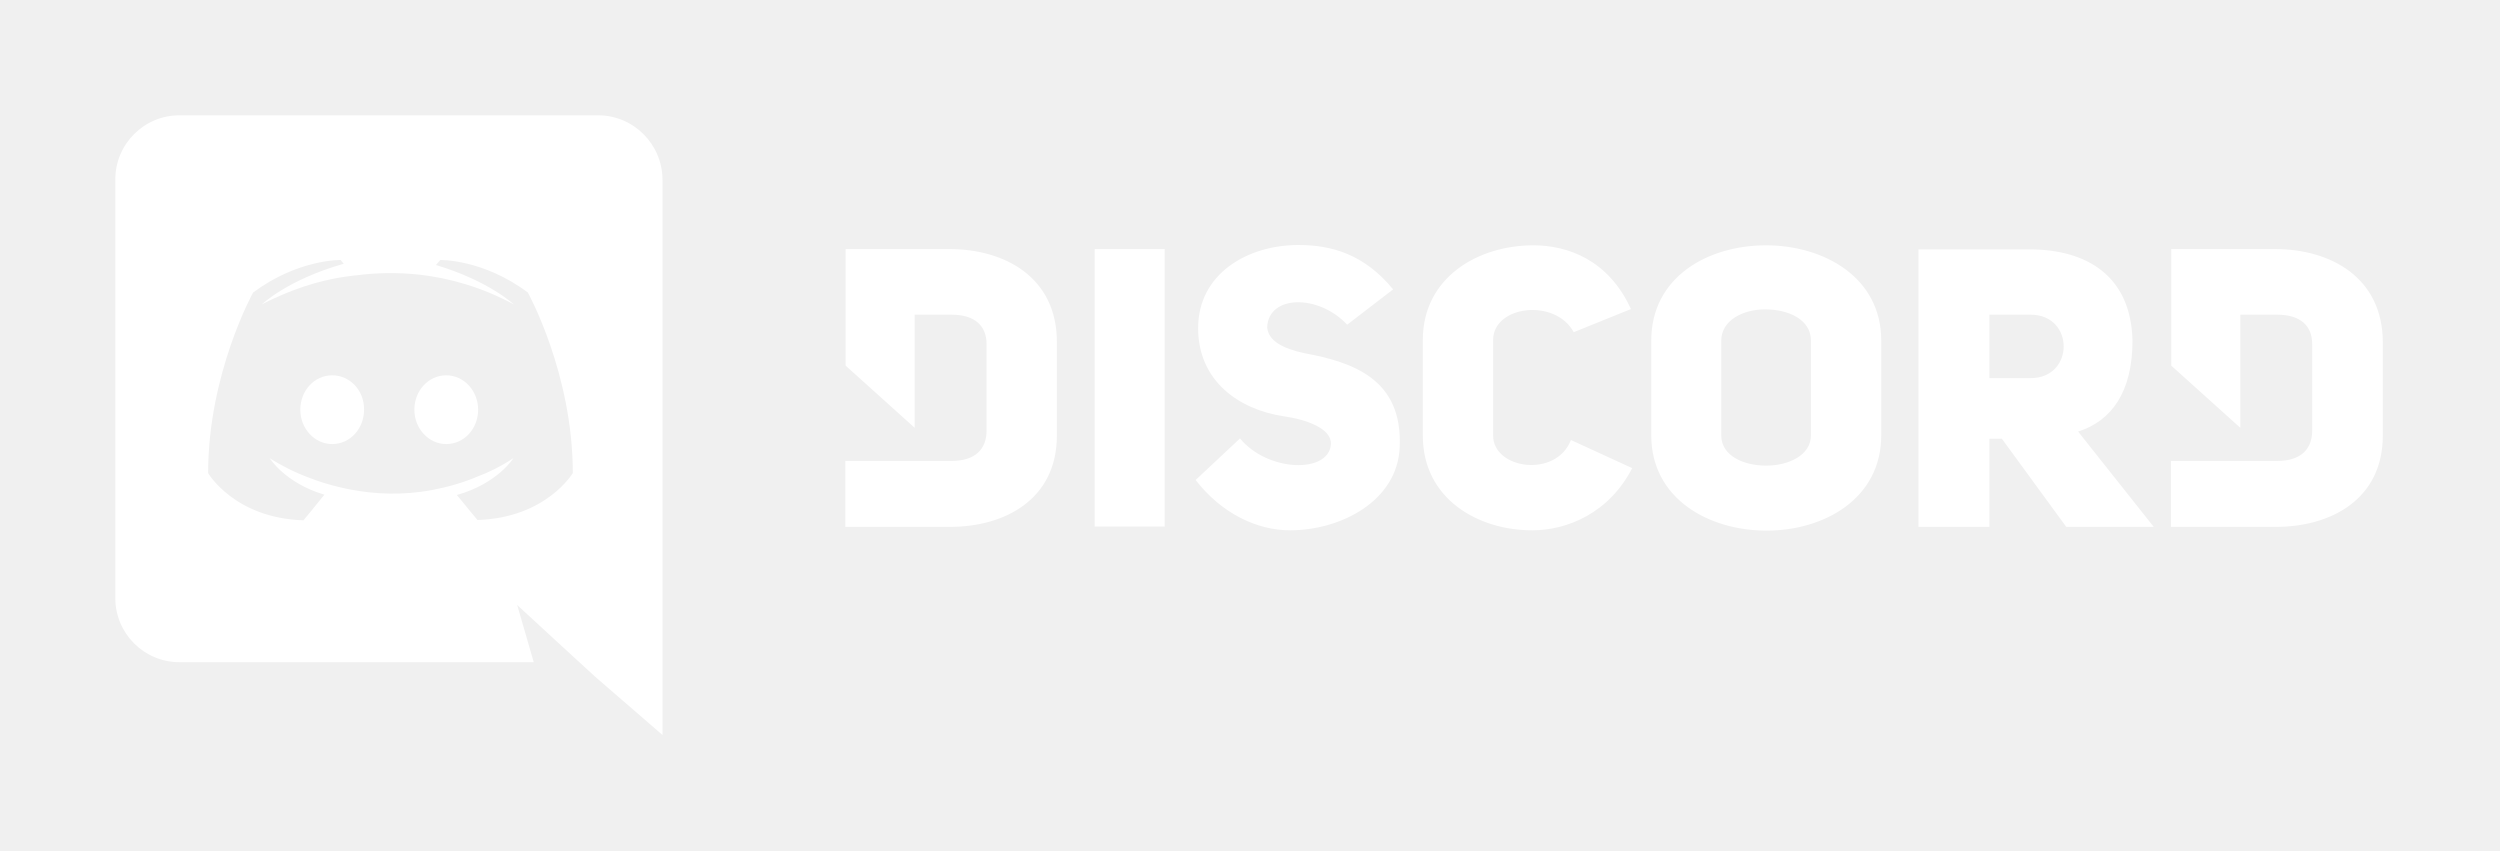
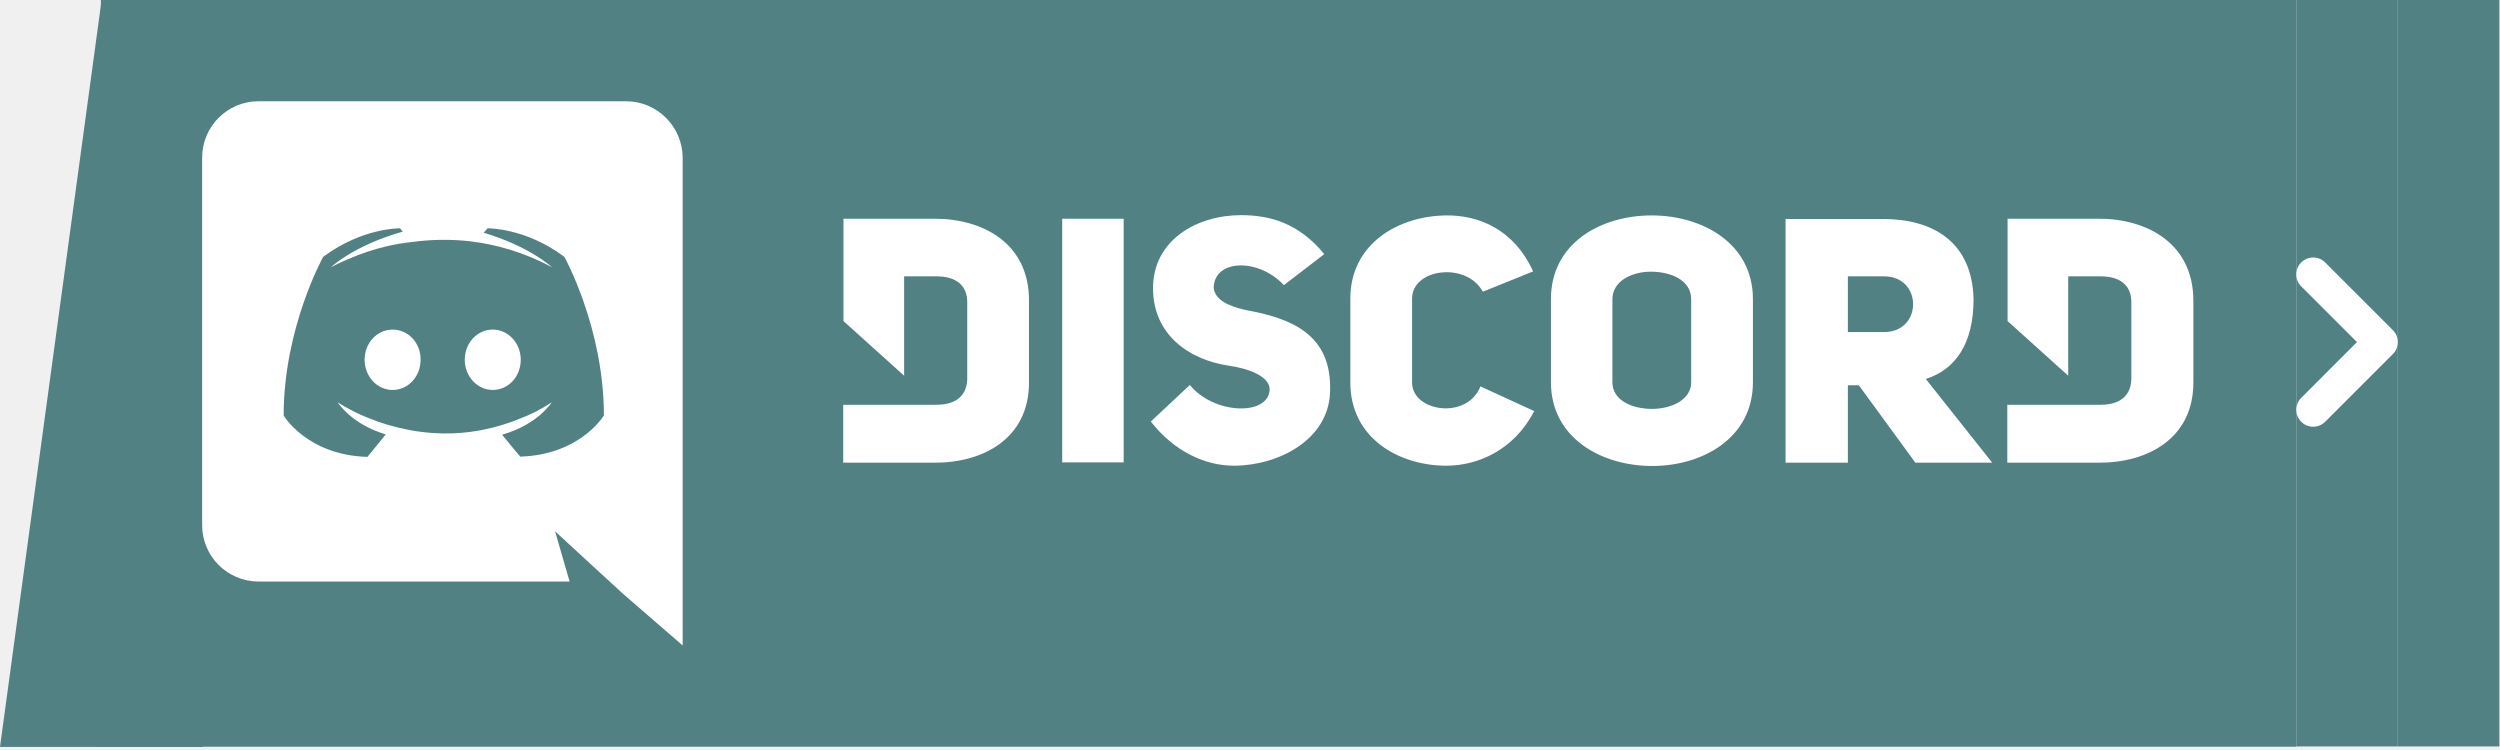
- <svg xmlns="http://www.w3.org/2000/svg" id="Layer_1" viewBox="0 0 800 272.1">
-   <style>.st0{fill:#FFFFFF;}</style>
-   <path class="st0" d="M142.8 120.1c-5.7 0-10.2 4.9-10.2 11s4.6 11 10.2 11c5.7 0 10.2-4.9 10.2-11s-4.6-11-10.2-11zM106.3 120.1c-5.7 0-10.2 4.9-10.2 11s4.6 11 10.2 11c5.7 0 10.2-4.9 10.2-11 .1-6.1-4.5-11-10.2-11z" />
-   <path class="st0" d="M191.4 36.9h-134c-11.3 0-20.5 9.2-20.5 20.5v134c0 11.3 9.2 20.5 20.5 20.5h113.4l-5.3-18.3 12.8 11.8 12.1 11.1 21.6 18.7V57.4c-.1-11.3-9.3-20.5-20.6-20.5zm-38.6 129.5s-3.6-4.3-6.6-8c13.1-3.7 18.1-11.8 18.1-11.8-4.1 2.7-8 4.6-11.5 5.9-5 2.1-9.8 3.4-14.5 4.3-9.6 1.8-18.4 1.3-25.9-.1-5.7-1.1-10.6-2.6-14.7-4.3-2.3-.9-4.8-2-7.3-3.4-.3-.2-.6-.3-.9-.5-.2-.1-.3-.2-.4-.2-1.8-1-2.8-1.7-2.8-1.7s4.8 7.9 17.5 11.7c-3 3.8-6.7 8.2-6.7 8.2-22.1-.7-30.5-15.1-30.5-15.1 0-31.9 14.4-57.8 14.4-57.8 14.4-10.7 28-10.4 28-10.4l1 1.2c-18 5.1-26.2 13-26.2 13s2.2-1.2 5.9-2.8c10.7-4.7 19.2-5.9 22.7-6.3.6-.1 1.1-.2 1.7-.2 6.1-.8 13-1 20.2-.2 9.5 1.1 19.7 3.9 30.1 9.5 0 0-7.9-7.5-24.9-12.6l1.4-1.6s13.7-.3 28 10.4c0 0 14.4 25.9 14.4 57.8 0-.1-8.4 14.3-30.5 15zM303.8 79.7h-33.2V117l22.1 19.9v-36.2h11.8c7.5 0 11.2 3.6 11.2 9.4v27.7c0 5.8-3.5 9.7-11.2 9.7h-34v21.1h33.2c17.8.1 34.5-8.8 34.5-29.2v-29.8c.1-20.8-16.6-29.9-34.4-29.9zm174 59.7v-30.6c0-11 19.8-13.5 25.8-2.5l18.3-7.4c-7.2-15.8-20.3-20.4-31.2-20.4-17.8 0-35.4 10.3-35.4 30.3v30.6c0 20.2 17.6 30.3 35 30.3 11.2 0 24.6-5.5 32-19.9l-19.6-9c-4.8 12.3-24.9 9.3-24.9-1.4zM417.3 113c-6.9-1.5-11.5-4-11.8-8.3.4-10.3 16.3-10.7 25.6-.8l14.7-11.3c-9.2-11.2-19.6-14.2-30.3-14.2-16.3 0-32.1 9.2-32.1 26.6 0 16.9 13 26 27.3 28.2 7.3 1 15.4 3.9 15.2 8.9-.6 9.5-20.2 9-29.1-1.8l-14.2 13.3c8.3 10.7 19.6 16.1 30.2 16.1 16.3 0 34.4-9.4 35.1-26.6 1-21.7-14.8-27.2-30.6-30.1zm-67 55.5h22.4V79.7h-22.4v88.8zM728 79.7h-33.2V117l22.1 19.9v-36.2h11.8c7.5 0 11.2 3.6 11.2 9.4v27.7c0 5.8-3.5 9.7-11.2 9.7h-34v21.1H728c17.8.1 34.5-8.8 34.5-29.2v-29.8c0-20.8-16.7-29.9-34.5-29.9zm-162.9-1.2c-18.4 0-36.7 10-36.7 30.5v30.3c0 20.3 18.4 30.5 36.9 30.5 18.4 0 36.7-10.2 36.7-30.5V109c0-20.4-18.5-30.5-36.9-30.5zm14.4 60.8c0 6.4-7.2 9.7-14.3 9.7-7.2 0-14.4-3.1-14.4-9.7V109c0-6.5 7-10 14-10 7.3 0 14.7 3.1 14.7 10v30.3zM682.4 109c-.5-20.8-14.7-29.2-33-29.2h-35.5v88.8h22.7v-28.2h4l20.6 28.2h28L665 138.1c10.7-3.4 17.4-12.7 17.4-29.1zm-32.6 12h-13.2v-20.3h13.2c14.1 0 14.1 20.3 0 20.3z" />
+ <svg xmlns="http://www.w3.org/2000/svg" xmlns:xlink="http://www.w3.org/1999/xlink" width="911px" height="273px" viewBox="0 0 911 273" version="1.1">
+   <defs>
+     <path d="M0 0L800 0L800 272.1L0 272.1L0 0Z" transform="translate(36.76282 0)" id="path_1" />
+     <clipPath id="mask_1">
+       <use xlink:href="#path_1" />
+     </clipPath>
+   </defs>
+   <g id="Group">
+     <g id="Discord-Logo+Wordmark-White">
+       <path d="M37 0L74 272L0 272L37 0Z" transform="translate(0 0.1887207)" id="Triangle" fill="#528184" stroke="none" />
+       <path d="M0 0L800 0L800 272.1L0 272.1L0 0Z" transform="translate(36.76282 0)" id="Background" fill="#528184" stroke="none" />
+       <g clip-path="url(#mask_1)">
+         <path d="M0 11C0 4.9 4.5 0 10.2 0C15.9 7.62939e-06 20.5 4.9 20.4 11C20.4 17.1 15.9 22 10.2 22C4.6 22 0 17.1 0 11ZM36.5 11C36.5 4.9 41 0 46.7 0C52.3 7.62939e-06 56.9 4.9 56.9 11C56.9 17.1 52.4 22 46.7 22C41.1 22 36.5 17.1 36.5 11Z" transform="translate(132.8628 120.1)" id="Shape" fill="#FFFFFF" fill-rule="evenodd" stroke="none" />
+         <path d="M20.5 0L154.5 0C165.8 0 175 9.2 175.1 20.5L175.1 198.3L153.5 179.6L141.4 168.5L128.6 156.7L133.9 175L20.5 175C9.2 175 0 165.8 0 154.5L0 20.5C0 9.2 9.2 0 20.5 0ZM368.6 67.8C368.9 72.1 373.5 74.6 380.4 76.1C396.2 79 412 84.5 411 106.2C410.3 123.4 392.2 132.8 375.9 132.8C365.3 132.8 354 127.4 345.7 116.7L359.9 103.4C368.8 114.2 388.4 114.7 389 105.2C389.2 100.2 381.1 97.3 373.8 96.3C359.5 94.1 346.5 85 346.5 68.1C346.5 50.7 362.3 41.5 378.6 41.5C389.3 41.5 399.7 44.5 408.9 55.7L394.2 67C384.9 57.1 369 57.5 368.6 67.8ZM440.9 102.5L440.9 71.9C440.9 60.9 460.7 58.4 466.7 69.4L485 62C477.8 46.2 464.7 41.6 453.8 41.6C436 41.6 418.4 51.9 418.4 71.9L418.4 102.5C418.4 122.7 436 132.8 453.4 132.8C464.6 132.8 478 127.3 485.4 112.9L465.8 103.9C461 116.2 440.9 113.2 440.9 102.5ZM528.2 41.6C509.8 41.6 491.5 51.6 491.5 72.1L491.5 102.4C491.5 122.7 509.9 132.9 528.4 132.9C546.8 132.9 565.1 122.7 565.1 102.4L565.1 72.1C565.1 51.7 546.6 41.6 528.2 41.6ZM233.7 42.8L266.9 42.8C284.7 42.8 301.4 51.9 301.3 72.7L301.3 102.5C301.3 122.9 284.6 131.8 266.8 131.7L233.6 131.7L233.6 110.6L267.6 110.6C275.3 110.6 278.8 106.7 278.8 100.9L278.8 73.2C278.8 67.4 275.1 63.8 267.6 63.8L255.8 63.8L255.8 100L233.7 80.1L233.7 42.8ZM313.4 131.6L335.8 131.6L335.8 42.8L313.4 42.8L313.4 131.6ZM657.9 42.8L691.1 42.8C708.9 42.8 725.6 51.9 725.6 72.7L725.6 102.5C725.6 122.9 708.9 131.8 691.1 131.7L657.8 131.7L657.8 110.6L691.8 110.6C699.5 110.6 703 106.7 703 100.9L703 73.2C703 67.4 699.3 63.8 691.8 63.8L680 63.8L680 100L657.9 80.1L657.9 42.8ZM645.5 72.1C645 51.3 630.8 42.9 612.5 42.9L577 42.9L577 131.7L599.7 131.7L599.7 103.5L603.7 103.5L624.3 131.7L652.3 131.7L628.1 101.2C638.8 97.8 645.5 88.5 645.5 72.1ZM115.9 129.5C115.9 129.5 112.3 125.2 109.3 121.5C122.4 117.8 127.4 109.7 127.4 109.7C123.3 112.4 119.4 114.3 115.9 115.6C110.9 117.7 106.1 119 101.4 119.9C91.8 121.7 83 121.2 75.5 119.8C69.8 118.7 64.9 117.2 60.8 115.5C58.5 114.6 56 113.5 53.5 112.1C53.2 111.9 52.9 111.8 52.6 111.6C52.4 111.5 52.3 111.4 52.2 111.4C50.4 110.4 49.4 109.7 49.4 109.7C49.4 109.7 54.2 117.6 66.9 121.4C63.9 125.2 60.2 129.6 60.2 129.6C38.1 128.9 29.7 114.5 29.7 114.5C29.7 82.6 44.1 56.7 44.1 56.7C58.5 46 72.1 46.3 72.1 46.3L73.1 47.5C55.1 52.6 46.9 60.5 46.9 60.5C46.9 60.5 49.1 59.3 52.8 57.7C63.5 53 72 51.8 75.5 51.4C76.1 51.3 76.6 51.2 77.2 51.2C83.3 50.4 90.2 50.2 97.4 51C106.9 52.1 117.1 54.9 127.5 60.5C127.5 60.5 119.6 53 102.6 47.9L104 46.3C104 46.3 117.7 46 132 56.7C132 56.7 146.4 82.6 146.4 114.499C146.398 114.498 146.374 114.533 146.33 114.6C145.478 115.877 136.838 128.837 115.9 129.5ZM528.3 112.1C535.4 112.1 542.6 108.8 542.6 102.4L542.6 72.1C542.6 65.2 535.2 62.1 527.9 62.1C520.9 62.1 513.9 65.6 513.9 72.1L513.9 102.4C513.9 109 521.1 112.1 528.3 112.1ZM599.7 84.1L612.9 84.1C627 84.1 627 63.8 612.9 63.8L599.7 63.8L599.7 84.1Z" transform="translate(73.66281 36.90002)" id="Shape" fill="#FFFFFF" fill-rule="evenodd" stroke="none" />
+       </g>
+     </g>
+     <path d="M0 0L37 0L37 272L0 272L0 0Z" transform="translate(836.7628 0)" id="Rectangle" fill="#528184" stroke="none" />
+     <path d="M0 0L37 0L37 272L0 272L0 0Z" transform="translate(873.7628 0)" id="Rectangle-2" fill="#528184" stroke="none" />
+     <path d="M1.804 59.867L1.804 59.867C-0.601 57.461 -0.601 53.551 1.804 51.146L22.114 30.835L1.804 10.525C-0.601 8.12 -0.601 4.209 1.804 1.804L1.804 1.804C4.209 -0.601 8.12 -0.601 10.525 1.804L35.196 26.475C37.601 28.88 37.601 32.791 35.196 35.196L10.525 59.867C8.114 62.278 4.209 62.278 1.804 59.867L1.804 59.867Z" transform="translate(836.7629 93.82764)" id="Shape-path" fill="#FFFFFF" stroke="none" />
+   </g>
</svg>
